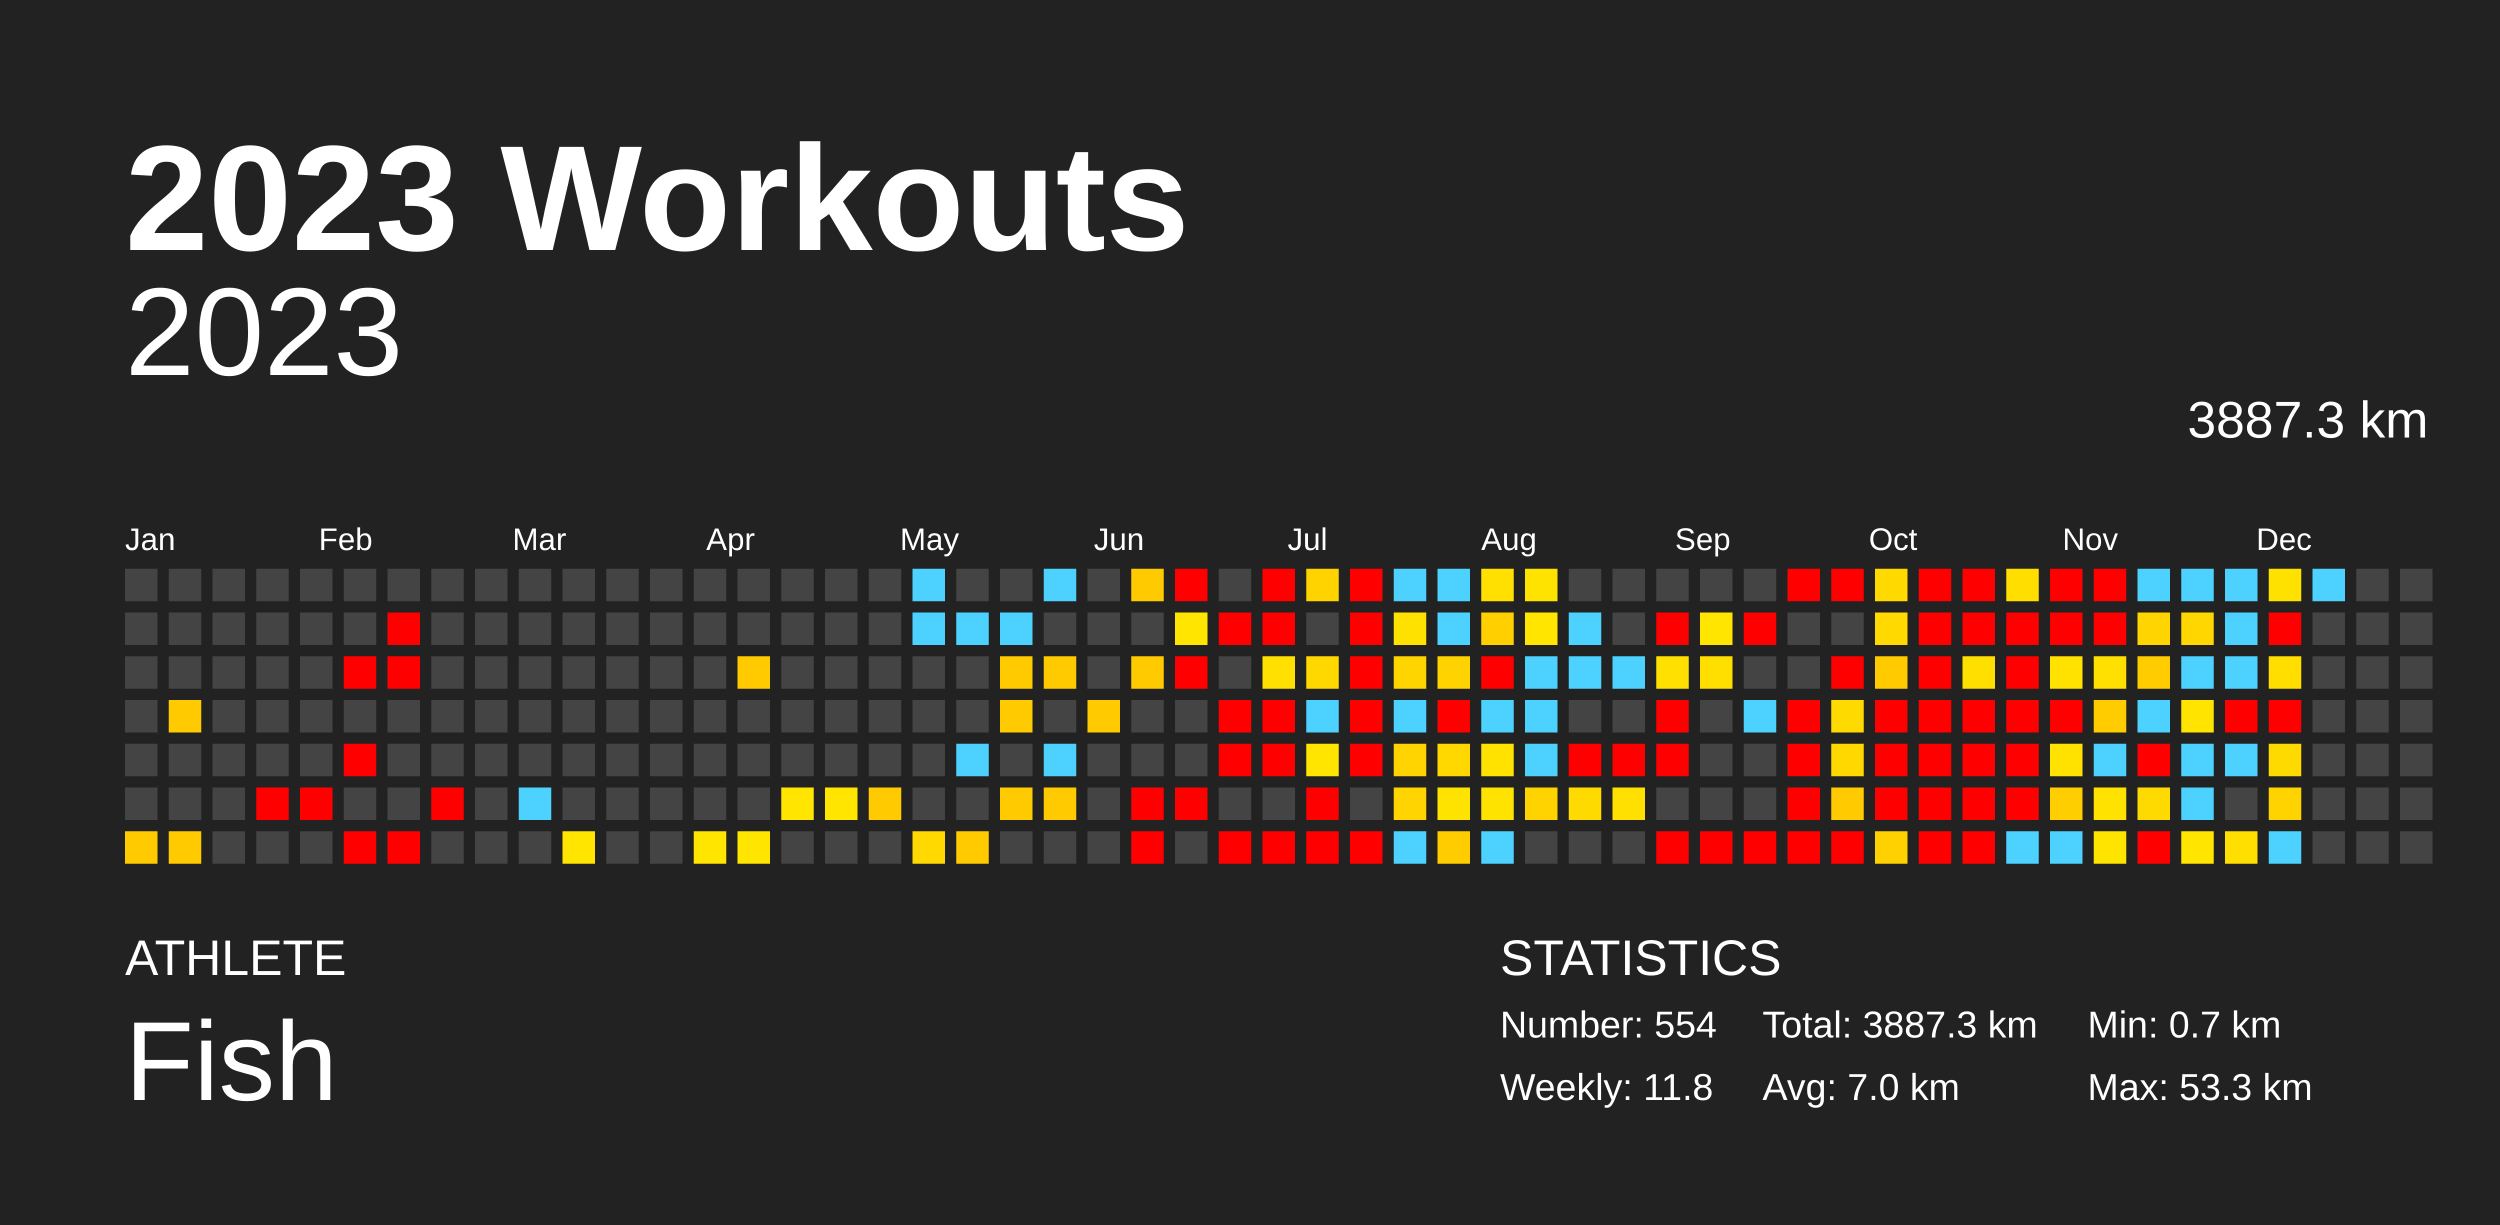
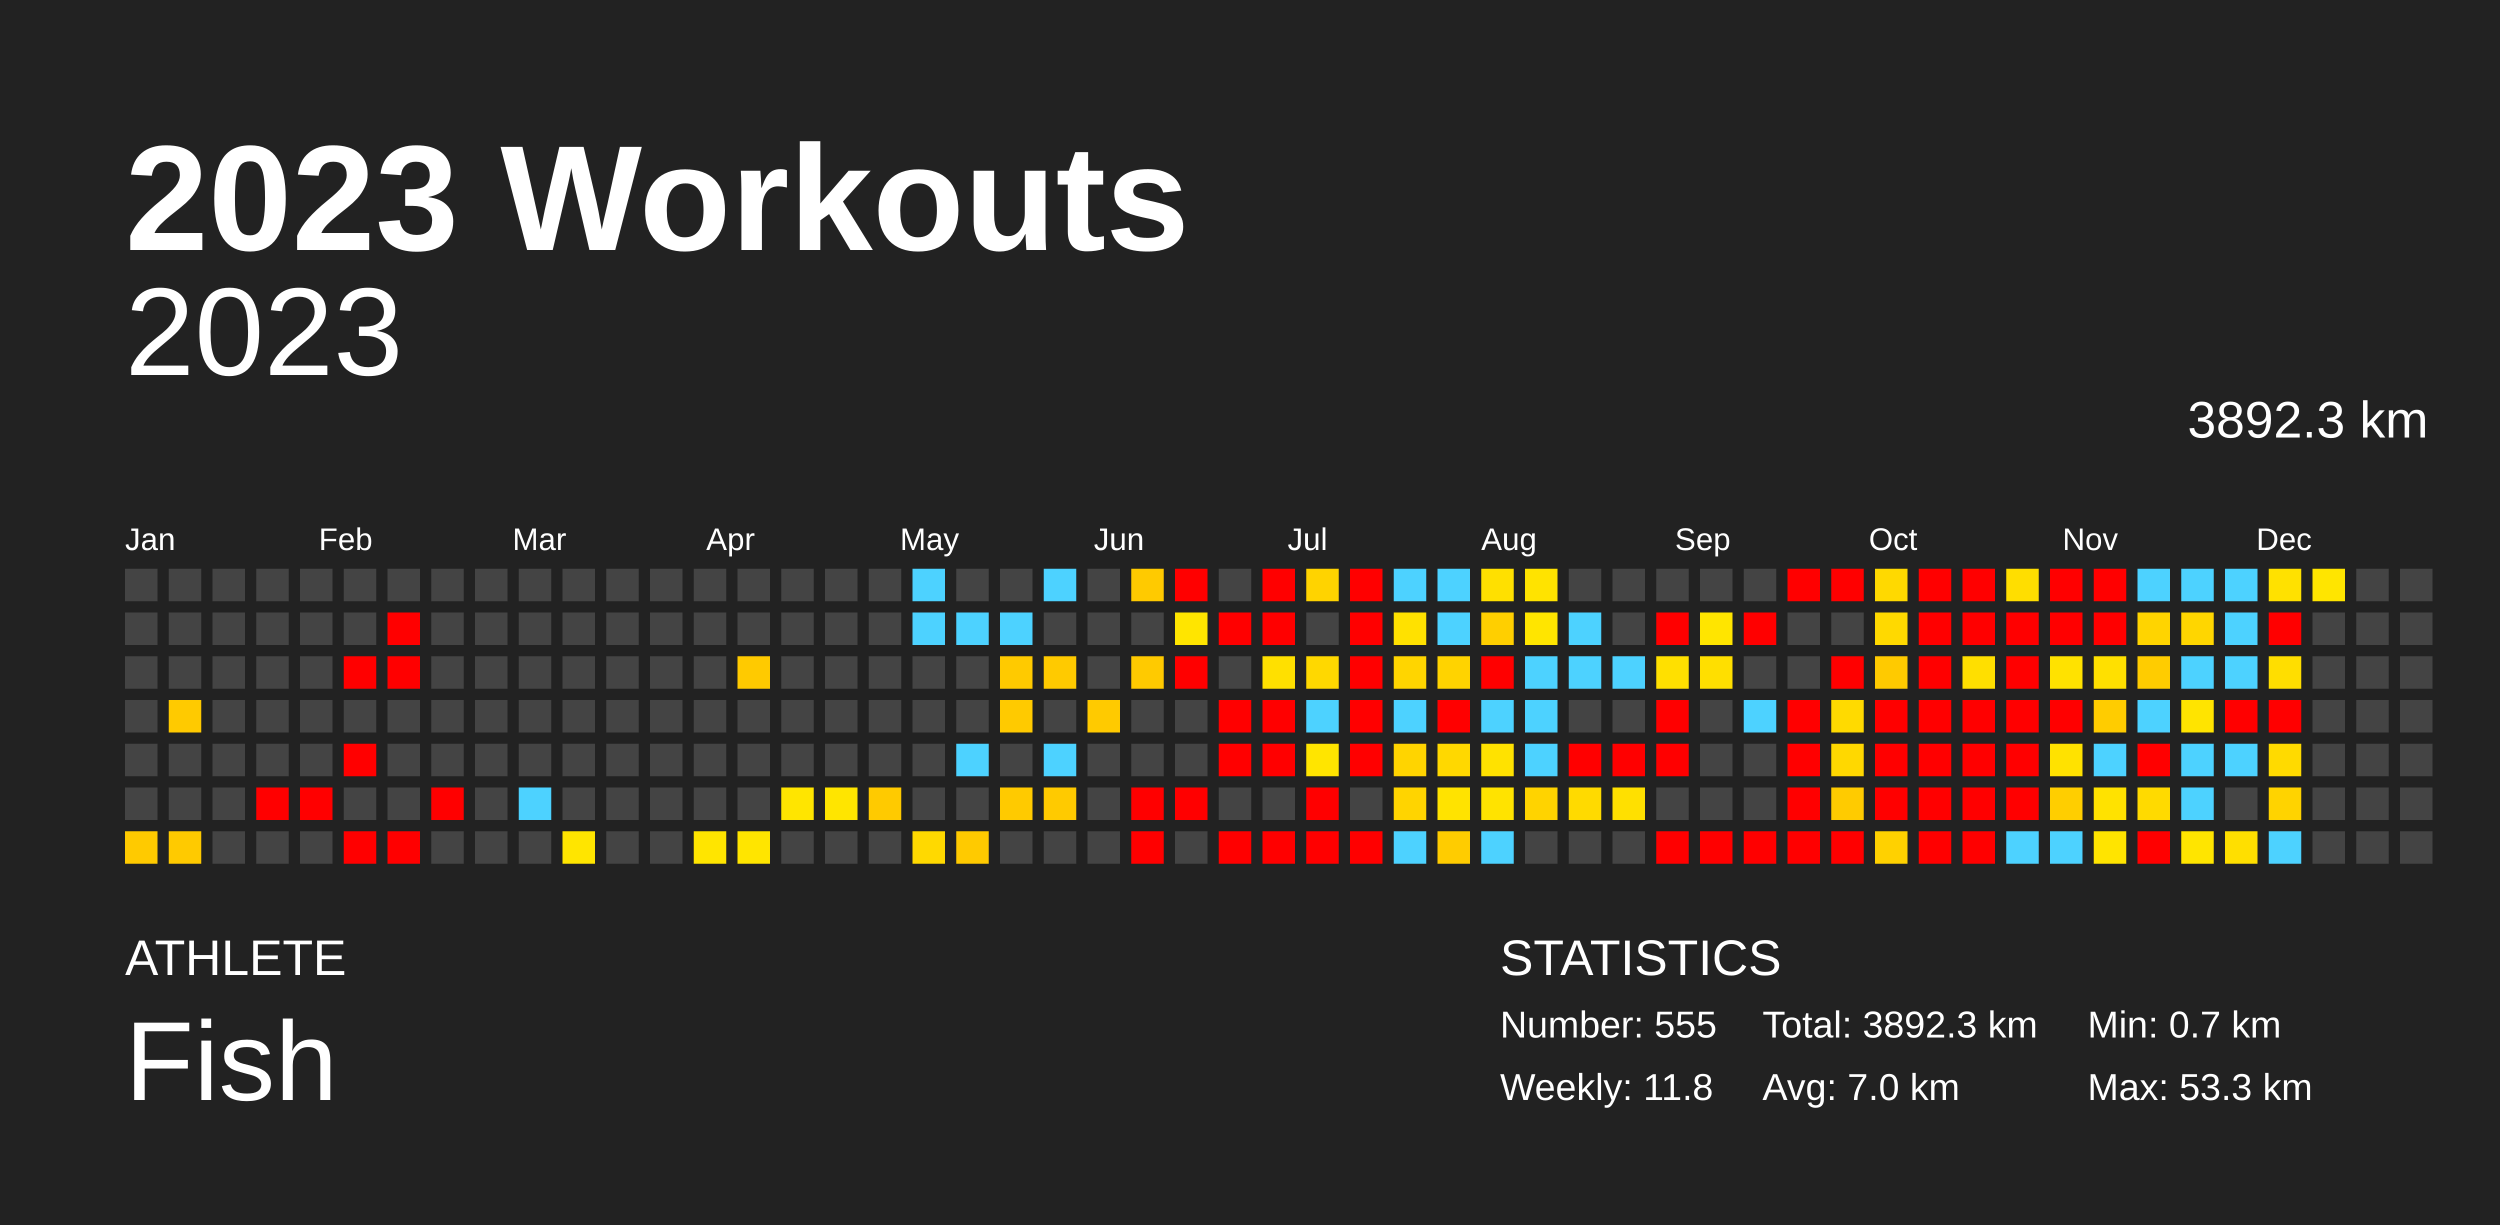
<svg xmlns="http://www.w3.org/2000/svg" baseProfile="full" height="98mm" version="1.1" viewBox="0,0,200,98" width="200mm">
  <defs />
  <rect fill="#222222" height="98" width="200" x="0" y="0" />
  <text fill="#FFFFFF" style="font-size:12px; font-family:Arial; font-weight:bold;" x="10" y="20">2023 Workouts</text>
  <text fill="#FFFFFF" style="font-size:4px; font-family:Arial" x="10" y="78">ATHLETE</text>
  <text fill="#FFFFFF" style="font-size:9px; font-family:Arial" x="10" y="88">Fish</text>
  <text fill="#FFFFFF" style="font-size:4px; font-family:Arial" x="120" y="78">STATISTICS</text>
-   <text fill="#FFFFFF" style="font-size:3px; font-family:Arial" x="120" y="83">Number: 554</text>
+   <text fill="#FFFFFF" style="font-size:3px; font-family:Arial" x="120" y="83">Number: 555</text>
  <text fill="#FFFFFF" style="font-size:3px; font-family:Arial" x="120" y="88">Weekly: 11.8</text>
-   <text fill="#FFFFFF" style="font-size:3px; font-family:Arial" x="141" y="83">Total: 3887.3 km</text>
+   <text fill="#FFFFFF" style="font-size:3px; font-family:Arial" x="141" y="83">Total: 3892.3 km</text>
  <text fill="#FFFFFF" style="font-size:3px; font-family:Arial" x="141" y="88">Avg: 7.0 km</text>
  <text fill="#FFFFFF" style="font-size:3px; font-family:Arial" x="167" y="83">Min: 0.7 km</text>
  <text fill="#FFFFFF" style="font-size:3px; font-family:Arial" x="167" y="88">Max: 53.3 km</text>
  <text alignment-baseline="hanging" fill="#FFFFFF" style="font-size:10.0px; font-family:Arial;" x="10" y="30">2023</text>
-   <text alignment-baseline="hanging" fill="#FFFFFF" style="font-size:4.125px; font-family:Arial;" x="175" y="35">3887.3 km</text>
+   <text alignment-baseline="hanging" fill="#FFFFFF" style="font-size:4.125px; font-family:Arial;" x="175" y="35">3892.3 km</text>
  <text fill="#FFFFFF" style="font-size:2.5px; font-family:Arial" x="10.0" y="44">Jan</text>
  <text fill="#FFFFFF" style="font-size:2.5px; font-family:Arial" x="25.5" y="44">Feb</text>
  <text fill="#FFFFFF" style="font-size:2.5px; font-family:Arial" x="41.0" y="44">Mar</text>
  <text fill="#FFFFFF" style="font-size:2.5px; font-family:Arial" x="56.5" y="44">Apr</text>
  <text fill="#FFFFFF" style="font-size:2.5px; font-family:Arial" x="72.0" y="44">May</text>
  <text fill="#FFFFFF" style="font-size:2.5px; font-family:Arial" x="87.5" y="44">Jun</text>
  <text fill="#FFFFFF" style="font-size:2.5px; font-family:Arial" x="103.0" y="44">Jul</text>
  <text fill="#FFFFFF" style="font-size:2.5px; font-family:Arial" x="118.5" y="44">Aug</text>
  <text fill="#FFFFFF" style="font-size:2.5px; font-family:Arial" x="134.0" y="44">Sep</text>
  <text fill="#FFFFFF" style="font-size:2.5px; font-family:Arial" x="149.5" y="44">Oct</text>
  <text fill="#FFFFFF" style="font-size:2.5px; font-family:Arial" x="165.0" y="44">Nov</text>
  <text fill="#FFFFFF" style="font-size:2.5px; font-family:Arial" x="180.5" y="44">Dec</text>
  <rect fill="#444444" height="2.6" width="2.6" x="10.0" y="45.5" />
  <rect fill="#444444" height="2.6" width="2.6" x="10.0" y="49.0" />
  <rect fill="#444444" height="2.6" width="2.6" x="10.0" y="52.5" />
  <rect fill="#444444" height="2.6" width="2.6" x="10.0" y="56.0" />
  <rect fill="#444444" height="2.6" width="2.6" x="10.0" y="59.5" />
  <rect fill="#444444" height="2.6" width="2.6" x="10.0" y="63.0" />
  <rect fill="#ffca00" height="2.6" width="2.6" x="10.0" y="66.5" />
  <rect fill="#444444" height="2.6" width="2.6" x="13.5" y="45.5" />
  <rect fill="#444444" height="2.6" width="2.6" x="13.5" y="49.0" />
  <rect fill="#444444" height="2.6" width="2.6" x="13.5" y="52.5" />
  <rect fill="#ffca00" height="2.6" width="2.6" x="13.5" y="56.0" />
  <rect fill="#444444" height="2.6" width="2.6" x="13.5" y="59.5" />
  <rect fill="#444444" height="2.6" width="2.6" x="13.5" y="63.0" />
  <rect fill="#ffca00" height="2.6" width="2.6" x="13.5" y="66.5" />
  <rect fill="#444444" height="2.6" width="2.6" x="17.0" y="45.5" />
  <rect fill="#444444" height="2.6" width="2.6" x="17.0" y="49.0" />
  <rect fill="#444444" height="2.6" width="2.6" x="17.0" y="52.5" />
  <rect fill="#444444" height="2.6" width="2.6" x="17.0" y="56.0" />
  <rect fill="#444444" height="2.6" width="2.6" x="17.0" y="59.5" />
  <rect fill="#444444" height="2.6" width="2.6" x="17.0" y="63.0" />
  <rect fill="#444444" height="2.6" width="2.6" x="17.0" y="66.5" />
  <rect fill="#444444" height="2.6" width="2.6" x="20.5" y="45.5" />
  <rect fill="#444444" height="2.6" width="2.6" x="20.5" y="49.0" />
  <rect fill="#444444" height="2.6" width="2.6" x="20.5" y="52.5" />
  <rect fill="#444444" height="2.6" width="2.6" x="20.5" y="56.0" />
  <rect fill="#444444" height="2.6" width="2.6" x="20.5" y="59.5" />
  <rect fill="red" height="2.6" width="2.6" x="20.5" y="63.0" />
  <rect fill="#444444" height="2.6" width="2.6" x="20.5" y="66.5" />
  <rect fill="#444444" height="2.6" width="2.6" x="24.0" y="45.5" />
  <rect fill="#444444" height="2.6" width="2.6" x="24.0" y="49.0" />
  <rect fill="#444444" height="2.6" width="2.6" x="24.0" y="52.5" />
  <rect fill="#444444" height="2.6" width="2.6" x="24.0" y="56.0" />
  <rect fill="#444444" height="2.6" width="2.6" x="24.0" y="59.5" />
  <rect fill="red" height="2.6" width="2.6" x="24.0" y="63.0" />
  <rect fill="#444444" height="2.6" width="2.6" x="24.0" y="66.5" />
  <rect fill="#444444" height="2.6" width="2.6" x="27.5" y="45.5" />
  <rect fill="#444444" height="2.6" width="2.6" x="27.5" y="49.0" />
  <rect fill="red" height="2.6" width="2.6" x="27.5" y="52.5" />
  <rect fill="#444444" height="2.6" width="2.6" x="27.5" y="56.0" />
  <rect fill="red" height="2.6" width="2.6" x="27.5" y="59.5" />
  <rect fill="#444444" height="2.6" width="2.6" x="27.5" y="63.0" />
  <rect fill="red" height="2.6" width="2.6" x="27.5" y="66.5" />
  <rect fill="#444444" height="2.6" width="2.6" x="31.0" y="45.5" />
  <rect fill="red" height="2.6" width="2.6" x="31.0" y="49.0" />
  <rect fill="red" height="2.6" width="2.6" x="31.0" y="52.5" />
  <rect fill="#444444" height="2.6" width="2.6" x="31.0" y="56.0" />
  <rect fill="#444444" height="2.6" width="2.6" x="31.0" y="59.5" />
  <rect fill="#444444" height="2.6" width="2.6" x="31.0" y="63.0" />
  <rect fill="red" height="2.6" width="2.6" x="31.0" y="66.5" />
  <rect fill="#444444" height="2.6" width="2.6" x="34.5" y="45.5" />
  <rect fill="#444444" height="2.6" width="2.6" x="34.5" y="49.0" />
  <rect fill="#444444" height="2.6" width="2.6" x="34.5" y="52.5" />
  <rect fill="#444444" height="2.6" width="2.6" x="34.5" y="56.0" />
  <rect fill="#444444" height="2.6" width="2.6" x="34.5" y="59.5" />
  <rect fill="red" height="2.6" width="2.6" x="34.5" y="63.0" />
  <rect fill="#444444" height="2.6" width="2.6" x="34.5" y="66.5" />
  <rect fill="#444444" height="2.6" width="2.6" x="38.0" y="45.5" />
  <rect fill="#444444" height="2.6" width="2.6" x="38.0" y="49.0" />
  <rect fill="#444444" height="2.6" width="2.6" x="38.0" y="52.5" />
  <rect fill="#444444" height="2.6" width="2.6" x="38.0" y="56.0" />
  <rect fill="#444444" height="2.6" width="2.6" x="38.0" y="59.5" />
  <rect fill="#444444" height="2.6" width="2.6" x="38.0" y="63.0" />
  <rect fill="#444444" height="2.6" width="2.6" x="38.0" y="66.5" />
  <rect fill="#444444" height="2.6" width="2.6" x="41.5" y="45.5" />
  <rect fill="#444444" height="2.6" width="2.6" x="41.5" y="49.0" />
  <rect fill="#444444" height="2.6" width="2.6" x="41.5" y="52.5" />
  <rect fill="#444444" height="2.6" width="2.6" x="41.5" y="56.0" />
  <rect fill="#444444" height="2.6" width="2.6" x="41.5" y="59.5" />
  <rect fill="#4dd2ff" height="2.6" width="2.6" x="41.5" y="63.0" />
  <rect fill="#444444" height="2.6" width="2.6" x="41.5" y="66.5" />
  <rect fill="#444444" height="2.6" width="2.6" x="45.0" y="45.5" />
  <rect fill="#444444" height="2.6" width="2.6" x="45.0" y="49.0" />
  <rect fill="#444444" height="2.6" width="2.6" x="45.0" y="52.5" />
  <rect fill="#444444" height="2.6" width="2.6" x="45.0" y="56.0" />
  <rect fill="#444444" height="2.6" width="2.6" x="45.0" y="59.5" />
  <rect fill="#444444" height="2.6" width="2.6" x="45.0" y="63.0" />
  <rect fill="#ffe500" height="2.6" width="2.6" x="45.0" y="66.5" />
  <rect fill="#444444" height="2.6" width="2.6" x="48.5" y="45.5" />
  <rect fill="#444444" height="2.6" width="2.6" x="48.5" y="49.0" />
  <rect fill="#444444" height="2.6" width="2.6" x="48.5" y="52.5" />
  <rect fill="#444444" height="2.6" width="2.6" x="48.5" y="56.0" />
  <rect fill="#444444" height="2.6" width="2.6" x="48.5" y="59.5" />
  <rect fill="#444444" height="2.6" width="2.6" x="48.5" y="63.0" />
  <rect fill="#444444" height="2.6" width="2.6" x="48.5" y="66.5" />
  <rect fill="#444444" height="2.6" width="2.6" x="52.0" y="45.5" />
  <rect fill="#444444" height="2.6" width="2.6" x="52.0" y="49.0" />
  <rect fill="#444444" height="2.6" width="2.6" x="52.0" y="52.5" />
  <rect fill="#444444" height="2.6" width="2.6" x="52.0" y="56.0" />
  <rect fill="#444444" height="2.6" width="2.6" x="52.0" y="59.5" />
  <rect fill="#444444" height="2.6" width="2.6" x="52.0" y="63.0" />
  <rect fill="#444444" height="2.6" width="2.6" x="52.0" y="66.5" />
  <rect fill="#444444" height="2.6" width="2.6" x="55.5" y="45.5" />
  <rect fill="#444444" height="2.6" width="2.6" x="55.5" y="49.0" />
  <rect fill="#444444" height="2.6" width="2.6" x="55.5" y="52.5" />
  <rect fill="#444444" height="2.6" width="2.6" x="55.5" y="56.0" />
  <rect fill="#444444" height="2.6" width="2.6" x="55.5" y="59.5" />
  <rect fill="#444444" height="2.6" width="2.6" x="55.5" y="63.0" />
  <rect fill="#ffe500" height="2.6" width="2.6" x="55.5" y="66.5" />
  <rect fill="#444444" height="2.6" width="2.6" x="59.0" y="45.5" />
  <rect fill="#444444" height="2.6" width="2.6" x="59.0" y="49.0" />
  <rect fill="#ffca00" height="2.6" width="2.6" x="59.0" y="52.5" />
  <rect fill="#444444" height="2.6" width="2.6" x="59.0" y="56.0" />
  <rect fill="#444444" height="2.6" width="2.6" x="59.0" y="59.5" />
  <rect fill="#444444" height="2.6" width="2.6" x="59.0" y="63.0" />
  <rect fill="#ffe500" height="2.6" width="2.6" x="59.0" y="66.5" />
  <rect fill="#444444" height="2.6" width="2.6" x="62.5" y="45.5" />
  <rect fill="#444444" height="2.6" width="2.6" x="62.5" y="49.0" />
  <rect fill="#444444" height="2.6" width="2.6" x="62.5" y="52.5" />
  <rect fill="#444444" height="2.6" width="2.6" x="62.5" y="56.0" />
  <rect fill="#444444" height="2.6" width="2.6" x="62.5" y="59.5" />
  <rect fill="#ffe500" height="2.6" width="2.6" x="62.5" y="63.0" />
  <rect fill="#444444" height="2.6" width="2.6" x="62.5" y="66.5" />
  <rect fill="#444444" height="2.6" width="2.6" x="66.0" y="45.5" />
  <rect fill="#444444" height="2.6" width="2.6" x="66.0" y="49.0" />
  <rect fill="#444444" height="2.6" width="2.6" x="66.0" y="52.5" />
  <rect fill="#444444" height="2.6" width="2.6" x="66.0" y="56.0" />
  <rect fill="#444444" height="2.6" width="2.6" x="66.0" y="59.5" />
  <rect fill="#ffe500" height="2.6" width="2.6" x="66.0" y="63.0" />
  <rect fill="#444444" height="2.6" width="2.6" x="66.0" y="66.5" />
  <rect fill="#444444" height="2.6" width="2.6" x="69.5" y="45.5" />
  <rect fill="#444444" height="2.6" width="2.6" x="69.5" y="49.0" />
  <rect fill="#444444" height="2.6" width="2.6" x="69.5" y="52.5" />
  <rect fill="#444444" height="2.6" width="2.6" x="69.5" y="56.0" />
  <rect fill="#444444" height="2.6" width="2.6" x="69.5" y="59.5" />
  <rect fill="#ffca00" height="2.6" width="2.6" x="69.5" y="63.0" />
  <rect fill="#444444" height="2.6" width="2.6" x="69.5" y="66.5" />
  <rect fill="#4dd2ff" height="2.6" width="2.6" x="73.0" y="45.5" />
  <rect fill="#4dd2ff" height="2.6" width="2.6" x="73.0" y="49.0" />
  <rect fill="#444444" height="2.6" width="2.6" x="73.0" y="52.5" />
  <rect fill="#444444" height="2.6" width="2.6" x="73.0" y="56.0" />
  <rect fill="#444444" height="2.6" width="2.6" x="73.0" y="59.5" />
  <rect fill="#444444" height="2.6" width="2.6" x="73.0" y="63.0" />
  <rect fill="#ffd900" height="2.6" width="2.6" x="73.0" y="66.5" />
  <rect fill="#444444" height="2.6" width="2.6" x="76.5" y="45.5" />
  <rect fill="#4dd2ff" height="2.6" width="2.6" x="76.5" y="49.0" />
  <rect fill="#444444" height="2.6" width="2.6" x="76.5" y="52.5" />
  <rect fill="#444444" height="2.6" width="2.6" x="76.5" y="56.0" />
  <rect fill="#4dd2ff" height="2.6" width="2.6" x="76.5" y="59.5" />
  <rect fill="#444444" height="2.6" width="2.6" x="76.5" y="63.0" />
  <rect fill="#ffca00" height="2.6" width="2.6" x="76.5" y="66.5" />
  <rect fill="#444444" height="2.6" width="2.6" x="80.0" y="45.5" />
  <rect fill="#4dd2ff" height="2.6" width="2.6" x="80.0" y="49.0" />
  <rect fill="#ffca00" height="2.6" width="2.6" x="80.0" y="52.5" />
  <rect fill="#ffca00" height="2.6" width="2.6" x="80.0" y="56.0" />
  <rect fill="#444444" height="2.6" width="2.6" x="80.0" y="59.5" />
  <rect fill="#ffca00" height="2.6" width="2.6" x="80.0" y="63.0" />
  <rect fill="#444444" height="2.6" width="2.6" x="80.0" y="66.5" />
  <rect fill="#4dd2ff" height="2.6" width="2.6" x="83.5" y="45.5" />
  <rect fill="#444444" height="2.6" width="2.6" x="83.5" y="49.0" />
  <rect fill="#ffca00" height="2.6" width="2.6" x="83.5" y="52.5" />
  <rect fill="#444444" height="2.6" width="2.6" x="83.5" y="56.0" />
  <rect fill="#4dd2ff" height="2.6" width="2.6" x="83.5" y="59.5" />
  <rect fill="#ffca00" height="2.6" width="2.6" x="83.5" y="63.0" />
  <rect fill="#444444" height="2.6" width="2.6" x="83.5" y="66.5" />
  <rect fill="#444444" height="2.6" width="2.6" x="87.0" y="45.5" />
  <rect fill="#444444" height="2.6" width="2.6" x="87.0" y="49.0" />
  <rect fill="#444444" height="2.6" width="2.6" x="87.0" y="52.5" />
  <rect fill="#ffca00" height="2.6" width="2.6" x="87.0" y="56.0" />
  <rect fill="#444444" height="2.6" width="2.6" x="87.0" y="59.5" />
  <rect fill="#444444" height="2.6" width="2.6" x="87.0" y="63.0" />
  <rect fill="#444444" height="2.6" width="2.6" x="87.0" y="66.5" />
  <rect fill="#ffca00" height="2.6" width="2.6" x="90.5" y="45.5" />
  <rect fill="#444444" height="2.6" width="2.6" x="90.5" y="49.0" />
  <rect fill="#ffca00" height="2.6" width="2.6" x="90.5" y="52.5" />
  <rect fill="#444444" height="2.6" width="2.6" x="90.5" y="56.0" />
  <rect fill="#444444" height="2.6" width="2.6" x="90.5" y="59.5" />
  <rect fill="red" height="2.6" width="2.6" x="90.5" y="63.0" />
  <rect fill="red" height="2.6" width="2.6" x="90.5" y="66.5" />
  <rect fill="red" height="2.6" width="2.6" x="94.0" y="45.5" />
  <rect fill="#ffe500" height="2.6" width="2.6" x="94.0" y="49.0" />
  <rect fill="red" height="2.6" width="2.6" x="94.0" y="52.5" />
  <rect fill="#444444" height="2.6" width="2.6" x="94.0" y="56.0" />
  <rect fill="#444444" height="2.6" width="2.6" x="94.0" y="59.5" />
  <rect fill="red" height="2.6" width="2.6" x="94.0" y="63.0" />
  <rect fill="#444444" height="2.6" width="2.6" x="94.0" y="66.5" />
  <rect fill="#444444" height="2.6" width="2.6" x="97.5" y="45.5" />
  <rect fill="red" height="2.6" width="2.6" x="97.5" y="49.0" />
  <rect fill="#444444" height="2.6" width="2.6" x="97.5" y="52.5" />
  <rect fill="red" height="2.6" width="2.6" x="97.5" y="56.0" />
  <rect fill="red" height="2.6" width="2.6" x="97.5" y="59.5" />
  <rect fill="#444444" height="2.6" width="2.6" x="97.5" y="63.0" />
  <rect fill="red" height="2.6" width="2.6" x="97.5" y="66.5" />
  <rect fill="red" height="2.6" width="2.6" x="101.0" y="45.5" />
  <rect fill="red" height="2.6" width="2.6" x="101.0" y="49.0" />
  <rect fill="#ffe000" height="2.6" width="2.6" x="101.0" y="52.5" />
  <rect fill="red" height="2.6" width="2.6" x="101.0" y="56.0" />
  <rect fill="red" height="2.6" width="2.6" x="101.0" y="59.5" />
  <rect fill="#444444" height="2.6" width="2.6" x="101.0" y="63.0" />
  <rect fill="red" height="2.6" width="2.6" x="101.0" y="66.5" />
  <rect fill="#ffd300" height="2.6" width="2.6" x="104.5" y="45.5" />
  <rect fill="#444444" height="2.6" width="2.6" x="104.5" y="49.0" />
  <rect fill="#ffd800" height="2.6" width="2.6" x="104.5" y="52.5" />
  <rect fill="#4dd2ff" height="2.6" width="2.6" x="104.5" y="56.0" />
  <rect fill="#ffe500" height="2.6" width="2.6" x="104.5" y="59.5" />
  <rect fill="red" height="2.6" width="2.6" x="104.5" y="63.0" />
  <rect fill="red" height="2.6" width="2.6" x="104.5" y="66.5" />
  <rect fill="red" height="2.6" width="2.6" x="108.0" y="45.5" />
  <rect fill="red" height="2.6" width="2.6" x="108.0" y="49.0" />
  <rect fill="red" height="2.6" width="2.6" x="108.0" y="52.5" />
  <rect fill="red" height="2.6" width="2.6" x="108.0" y="56.0" />
  <rect fill="red" height="2.6" width="2.6" x="108.0" y="59.5" />
  <rect fill="#444444" height="2.6" width="2.6" x="108.0" y="63.0" />
  <rect fill="red" height="2.6" width="2.6" x="108.0" y="66.5" />
  <rect fill="#4dd2ff" height="2.6" width="2.6" x="111.5" y="45.5" />
  <rect fill="#ffe100" height="2.6" width="2.6" x="111.5" y="49.0" />
  <rect fill="#ffd500" height="2.6" width="2.6" x="111.5" y="52.5" />
  <rect fill="#4dd2ff" height="2.6" width="2.6" x="111.5" y="56.0" />
  <rect fill="#ffd400" height="2.6" width="2.6" x="111.5" y="59.5" />
  <rect fill="#ffd400" height="2.6" width="2.6" x="111.5" y="63.0" />
  <rect fill="#4dd2ff" height="2.6" width="2.6" x="111.5" y="66.5" />
  <rect fill="#4dd2ff" height="2.6" width="2.6" x="115.0" y="45.5" />
  <rect fill="#4dd2ff" height="2.6" width="2.6" x="115.0" y="49.0" />
  <rect fill="#ffd300" height="2.6" width="2.6" x="115.0" y="52.5" />
  <rect fill="red" height="2.6" width="2.6" x="115.0" y="56.0" />
  <rect fill="#ffd800" height="2.6" width="2.6" x="115.0" y="59.5" />
  <rect fill="#ffe300" height="2.6" width="2.6" x="115.0" y="63.0" />
  <rect fill="#ffcc00" height="2.6" width="2.6" x="115.0" y="66.5" />
  <rect fill="#ffe000" height="2.6" width="2.6" x="118.5" y="45.5" />
  <rect fill="#ffcf00" height="2.6" width="2.6" x="118.5" y="49.0" />
  <rect fill="red" height="2.6" width="2.6" x="118.5" y="52.5" />
  <rect fill="#4dd2ff" height="2.6" width="2.6" x="118.5" y="56.0" />
  <rect fill="#ffe200" height="2.6" width="2.6" x="118.5" y="59.5" />
  <rect fill="#ffe300" height="2.6" width="2.6" x="118.5" y="63.0" />
  <rect fill="#4dd2ff" height="2.6" width="2.6" x="118.5" y="66.5" />
  <rect fill="#ffe300" height="2.6" width="2.6" x="122.0" y="45.5" />
  <rect fill="#ffe500" height="2.6" width="2.6" x="122.0" y="49.0" />
  <rect fill="#4dd2ff" height="2.6" width="2.6" x="122.0" y="52.5" />
  <rect fill="#4dd2ff" height="2.6" width="2.6" x="122.0" y="56.0" />
  <rect fill="#4dd2ff" height="2.6" width="2.6" x="122.0" y="59.5" />
  <rect fill="#ffd300" height="2.6" width="2.6" x="122.0" y="63.0" />
  <rect fill="#444444" height="2.6" width="2.6" x="122.0" y="66.5" />
  <rect fill="#444444" height="2.6" width="2.6" x="125.5" y="45.5" />
  <rect fill="#4dd2ff" height="2.6" width="2.6" x="125.5" y="49.0" />
  <rect fill="#4dd2ff" height="2.6" width="2.6" x="125.5" y="52.5" />
  <rect fill="#444444" height="2.6" width="2.6" x="125.5" y="56.0" />
  <rect fill="red" height="2.6" width="2.6" x="125.5" y="59.5" />
  <rect fill="#ffda00" height="2.6" width="2.6" x="125.5" y="63.0" />
  <rect fill="#444444" height="2.6" width="2.6" x="125.5" y="66.5" />
  <rect fill="#444444" height="2.6" width="2.6" x="129.0" y="45.5" />
  <rect fill="#444444" height="2.6" width="2.6" x="129.0" y="49.0" />
  <rect fill="#4dd2ff" height="2.6" width="2.6" x="129.0" y="52.5" />
  <rect fill="#444444" height="2.6" width="2.6" x="129.0" y="56.0" />
  <rect fill="red" height="2.6" width="2.6" x="129.0" y="59.5" />
  <rect fill="#ffe000" height="2.6" width="2.6" x="129.0" y="63.0" />
  <rect fill="#444444" height="2.6" width="2.6" x="129.0" y="66.5" />
  <rect fill="#444444" height="2.6" width="2.6" x="132.5" y="45.5" />
  <rect fill="red" height="2.6" width="2.6" x="132.5" y="49.0" />
  <rect fill="#ffe000" height="2.6" width="2.6" x="132.5" y="52.5" />
  <rect fill="red" height="2.6" width="2.6" x="132.5" y="56.0" />
  <rect fill="red" height="2.6" width="2.6" x="132.5" y="59.5" />
  <rect fill="#444444" height="2.6" width="2.6" x="132.5" y="63.0" />
  <rect fill="red" height="2.6" width="2.6" x="132.5" y="66.5" />
  <rect fill="#444444" height="2.6" width="2.6" x="136.0" y="45.5" />
  <rect fill="#ffe500" height="2.6" width="2.6" x="136.0" y="49.0" />
  <rect fill="#ffdf00" height="2.6" width="2.6" x="136.0" y="52.5" />
  <rect fill="#444444" height="2.6" width="2.6" x="136.0" y="56.0" />
  <rect fill="#444444" height="2.6" width="2.6" x="136.0" y="59.5" />
  <rect fill="#444444" height="2.6" width="2.6" x="136.0" y="63.0" />
  <rect fill="red" height="2.6" width="2.6" x="136.0" y="66.5" />
  <rect fill="#444444" height="2.6" width="2.6" x="139.5" y="45.5" />
  <rect fill="red" height="2.6" width="2.6" x="139.5" y="49.0" />
  <rect fill="#444444" height="2.6" width="2.6" x="139.5" y="52.5" />
  <rect fill="#4dd2ff" height="2.6" width="2.6" x="139.5" y="56.0" />
  <rect fill="#444444" height="2.6" width="2.6" x="139.5" y="59.5" />
  <rect fill="#444444" height="2.6" width="2.6" x="139.5" y="63.0" />
  <rect fill="red" height="2.6" width="2.6" x="139.5" y="66.5" />
  <rect fill="red" height="2.6" width="2.6" x="143.0" y="45.5" />
  <rect fill="#444444" height="2.6" width="2.6" x="143.0" y="49.0" />
  <rect fill="#444444" height="2.6" width="2.6" x="143.0" y="52.5" />
  <rect fill="red" height="2.6" width="2.6" x="143.0" y="56.0" />
  <rect fill="red" height="2.6" width="2.6" x="143.0" y="59.5" />
  <rect fill="red" height="2.6" width="2.6" x="143.0" y="63.0" />
  <rect fill="red" height="2.6" width="2.6" x="143.0" y="66.5" />
  <rect fill="red" height="2.6" width="2.6" x="146.5" y="45.5" />
  <rect fill="#444444" height="2.6" width="2.6" x="146.5" y="49.0" />
  <rect fill="red" height="2.6" width="2.6" x="146.5" y="52.5" />
  <rect fill="#ffda00" height="2.6" width="2.6" x="146.5" y="56.0" />
  <rect fill="#ffd800" height="2.6" width="2.6" x="146.5" y="59.5" />
  <rect fill="#ffcb00" height="2.6" width="2.6" x="146.5" y="63.0" />
  <rect fill="red" height="2.6" width="2.6" x="146.5" y="66.5" />
  <rect fill="#ffd900" height="2.6" width="2.6" x="150.0" y="45.5" />
  <rect fill="#ffd900" height="2.6" width="2.6" x="150.0" y="49.0" />
  <rect fill="#ffca00" height="2.6" width="2.6" x="150.0" y="52.5" />
  <rect fill="red" height="2.6" width="2.6" x="150.0" y="56.0" />
  <rect fill="red" height="2.6" width="2.6" x="150.0" y="59.5" />
  <rect fill="red" height="2.6" width="2.6" x="150.0" y="63.0" />
  <rect fill="#ffd100" height="2.6" width="2.6" x="150.0" y="66.5" />
  <rect fill="red" height="2.6" width="2.6" x="153.5" y="45.5" />
  <rect fill="red" height="2.6" width="2.6" x="153.5" y="49.0" />
  <rect fill="red" height="2.6" width="2.6" x="153.5" y="52.5" />
  <rect fill="red" height="2.6" width="2.6" x="153.5" y="56.0" />
  <rect fill="red" height="2.6" width="2.6" x="153.5" y="59.5" />
  <rect fill="red" height="2.6" width="2.6" x="153.5" y="63.0" />
  <rect fill="red" height="2.6" width="2.6" x="153.5" y="66.5" />
  <rect fill="red" height="2.6" width="2.6" x="157.0" y="45.5" />
  <rect fill="red" height="2.6" width="2.6" x="157.0" y="49.0" />
  <rect fill="#ffdf00" height="2.6" width="2.6" x="157.0" y="52.5" />
  <rect fill="red" height="2.6" width="2.6" x="157.0" y="56.0" />
  <rect fill="red" height="2.6" width="2.6" x="157.0" y="59.5" />
  <rect fill="red" height="2.6" width="2.6" x="157.0" y="63.0" />
  <rect fill="red" height="2.6" width="2.6" x="157.0" y="66.5" />
  <rect fill="#ffde00" height="2.6" width="2.6" x="160.5" y="45.5" />
  <rect fill="red" height="2.6" width="2.6" x="160.5" y="49.0" />
  <rect fill="red" height="2.6" width="2.6" x="160.5" y="52.5" />
  <rect fill="red" height="2.6" width="2.6" x="160.5" y="56.0" />
  <rect fill="red" height="2.6" width="2.6" x="160.5" y="59.5" />
  <rect fill="red" height="2.6" width="2.6" x="160.5" y="63.0" />
  <rect fill="#4dd2ff" height="2.6" width="2.6" x="160.5" y="66.5" />
  <rect fill="red" height="2.6" width="2.6" x="164.0" y="45.5" />
  <rect fill="red" height="2.6" width="2.6" x="164.0" y="49.0" />
  <rect fill="#ffe200" height="2.6" width="2.6" x="164.0" y="52.5" />
  <rect fill="red" height="2.6" width="2.6" x="164.0" y="56.0" />
  <rect fill="#ffe200" height="2.6" width="2.6" x="164.0" y="59.5" />
  <rect fill="#ffce00" height="2.6" width="2.6" x="164.0" y="63.0" />
  <rect fill="#4dd2ff" height="2.6" width="2.6" x="164.0" y="66.5" />
  <rect fill="red" height="2.6" width="2.6" x="167.5" y="45.5" />
  <rect fill="red" height="2.6" width="2.6" x="167.5" y="49.0" />
  <rect fill="#ffe000" height="2.6" width="2.6" x="167.5" y="52.5" />
  <rect fill="#ffcc00" height="2.6" width="2.6" x="167.5" y="56.0" />
  <rect fill="#4dd2ff" height="2.6" width="2.6" x="167.5" y="59.5" />
  <rect fill="#ffe200" height="2.6" width="2.6" x="167.5" y="63.0" />
  <rect fill="#ffe400" height="2.6" width="2.6" x="167.5" y="66.5" />
  <rect fill="#4dd2ff" height="2.6" width="2.6" x="171.0" y="45.5" />
  <rect fill="#ffd400" height="2.6" width="2.6" x="171.0" y="49.0" />
  <rect fill="#ffcc00" height="2.6" width="2.6" x="171.0" y="52.5" />
  <rect fill="#4dd2ff" height="2.6" width="2.6" x="171.0" y="56.0" />
  <rect fill="red" height="2.6" width="2.6" x="171.0" y="59.5" />
  <rect fill="#ffda00" height="2.6" width="2.6" x="171.0" y="63.0" />
  <rect fill="red" height="2.6" width="2.6" x="171.0" y="66.5" />
  <rect fill="#4dd2ff" height="2.6" width="2.6" x="174.5" y="45.5" />
  <rect fill="#ffd600" height="2.6" width="2.6" x="174.5" y="49.0" />
  <rect fill="#4dd2ff" height="2.6" width="2.6" x="174.5" y="52.5" />
  <rect fill="#ffe400" height="2.6" width="2.6" x="174.5" y="56.0" />
  <rect fill="#4dd2ff" height="2.6" width="2.6" x="174.5" y="59.5" />
  <rect fill="#4dd2ff" height="2.6" width="2.6" x="174.5" y="63.0" />
  <rect fill="#ffe500" height="2.6" width="2.6" x="174.5" y="66.5" />
  <rect fill="#4dd2ff" height="2.6" width="2.6" x="178.0" y="45.5" />
  <rect fill="#4dd2ff" height="2.6" width="2.6" x="178.0" y="49.0" />
  <rect fill="#4dd2ff" height="2.6" width="2.6" x="178.0" y="52.5" />
  <rect fill="red" height="2.6" width="2.6" x="178.0" y="56.0" />
  <rect fill="#4dd2ff" height="2.6" width="2.6" x="178.0" y="59.5" />
  <rect fill="#444444" height="2.6" width="2.6" x="178.0" y="63.0" />
  <rect fill="#ffdf00" height="2.6" width="2.6" x="178.0" y="66.5" />
  <rect fill="#ffe100" height="2.6" width="2.6" x="181.5" y="45.5" />
  <rect fill="red" height="2.6" width="2.6" x="181.5" y="49.0" />
  <rect fill="#ffde00" height="2.6" width="2.6" x="181.5" y="52.5" />
  <rect fill="red" height="2.6" width="2.6" x="181.5" y="56.0" />
  <rect fill="#ffda00" height="2.6" width="2.6" x="181.5" y="59.5" />
  <rect fill="#ffd300" height="2.6" width="2.6" x="181.5" y="63.0" />
  <rect fill="#4dd2ff" height="2.6" width="2.6" x="181.5" y="66.5" />
-   <rect fill="#4dd2ff" height="2.6" width="2.6" x="185.0" y="45.5" />
+   <rect fill="#ffe500" height="2.6" width="2.6" x="185.0" y="45.5" />
  <rect fill="#444444" height="2.6" width="2.6" x="185.0" y="49.0" />
  <rect fill="#444444" height="2.6" width="2.6" x="185.0" y="52.5" />
  <rect fill="#444444" height="2.6" width="2.6" x="185.0" y="56.0" />
  <rect fill="#444444" height="2.6" width="2.6" x="185.0" y="59.5" />
  <rect fill="#444444" height="2.6" width="2.6" x="185.0" y="63.0" />
  <rect fill="#444444" height="2.6" width="2.6" x="185.0" y="66.5" />
  <rect fill="#444444" height="2.6" width="2.6" x="188.5" y="45.5" />
  <rect fill="#444444" height="2.6" width="2.6" x="188.5" y="49.0" />
  <rect fill="#444444" height="2.6" width="2.6" x="188.5" y="52.5" />
  <rect fill="#444444" height="2.6" width="2.6" x="188.5" y="56.0" />
  <rect fill="#444444" height="2.6" width="2.6" x="188.5" y="59.5" />
  <rect fill="#444444" height="2.6" width="2.6" x="188.5" y="63.0" />
  <rect fill="#444444" height="2.6" width="2.6" x="188.5" y="66.5" />
  <rect fill="#444444" height="2.6" width="2.6" x="192.0" y="45.5" />
  <rect fill="#444444" height="2.6" width="2.6" x="192.0" y="49.0" />
  <rect fill="#444444" height="2.6" width="2.6" x="192.0" y="52.5" />
  <rect fill="#444444" height="2.6" width="2.6" x="192.0" y="56.0" />
  <rect fill="#444444" height="2.6" width="2.6" x="192.0" y="59.5" />
  <rect fill="#444444" height="2.6" width="2.6" x="192.0" y="63.0" />
  <rect fill="#444444" height="2.6" width="2.6" x="192.0" y="66.5" />
</svg>
